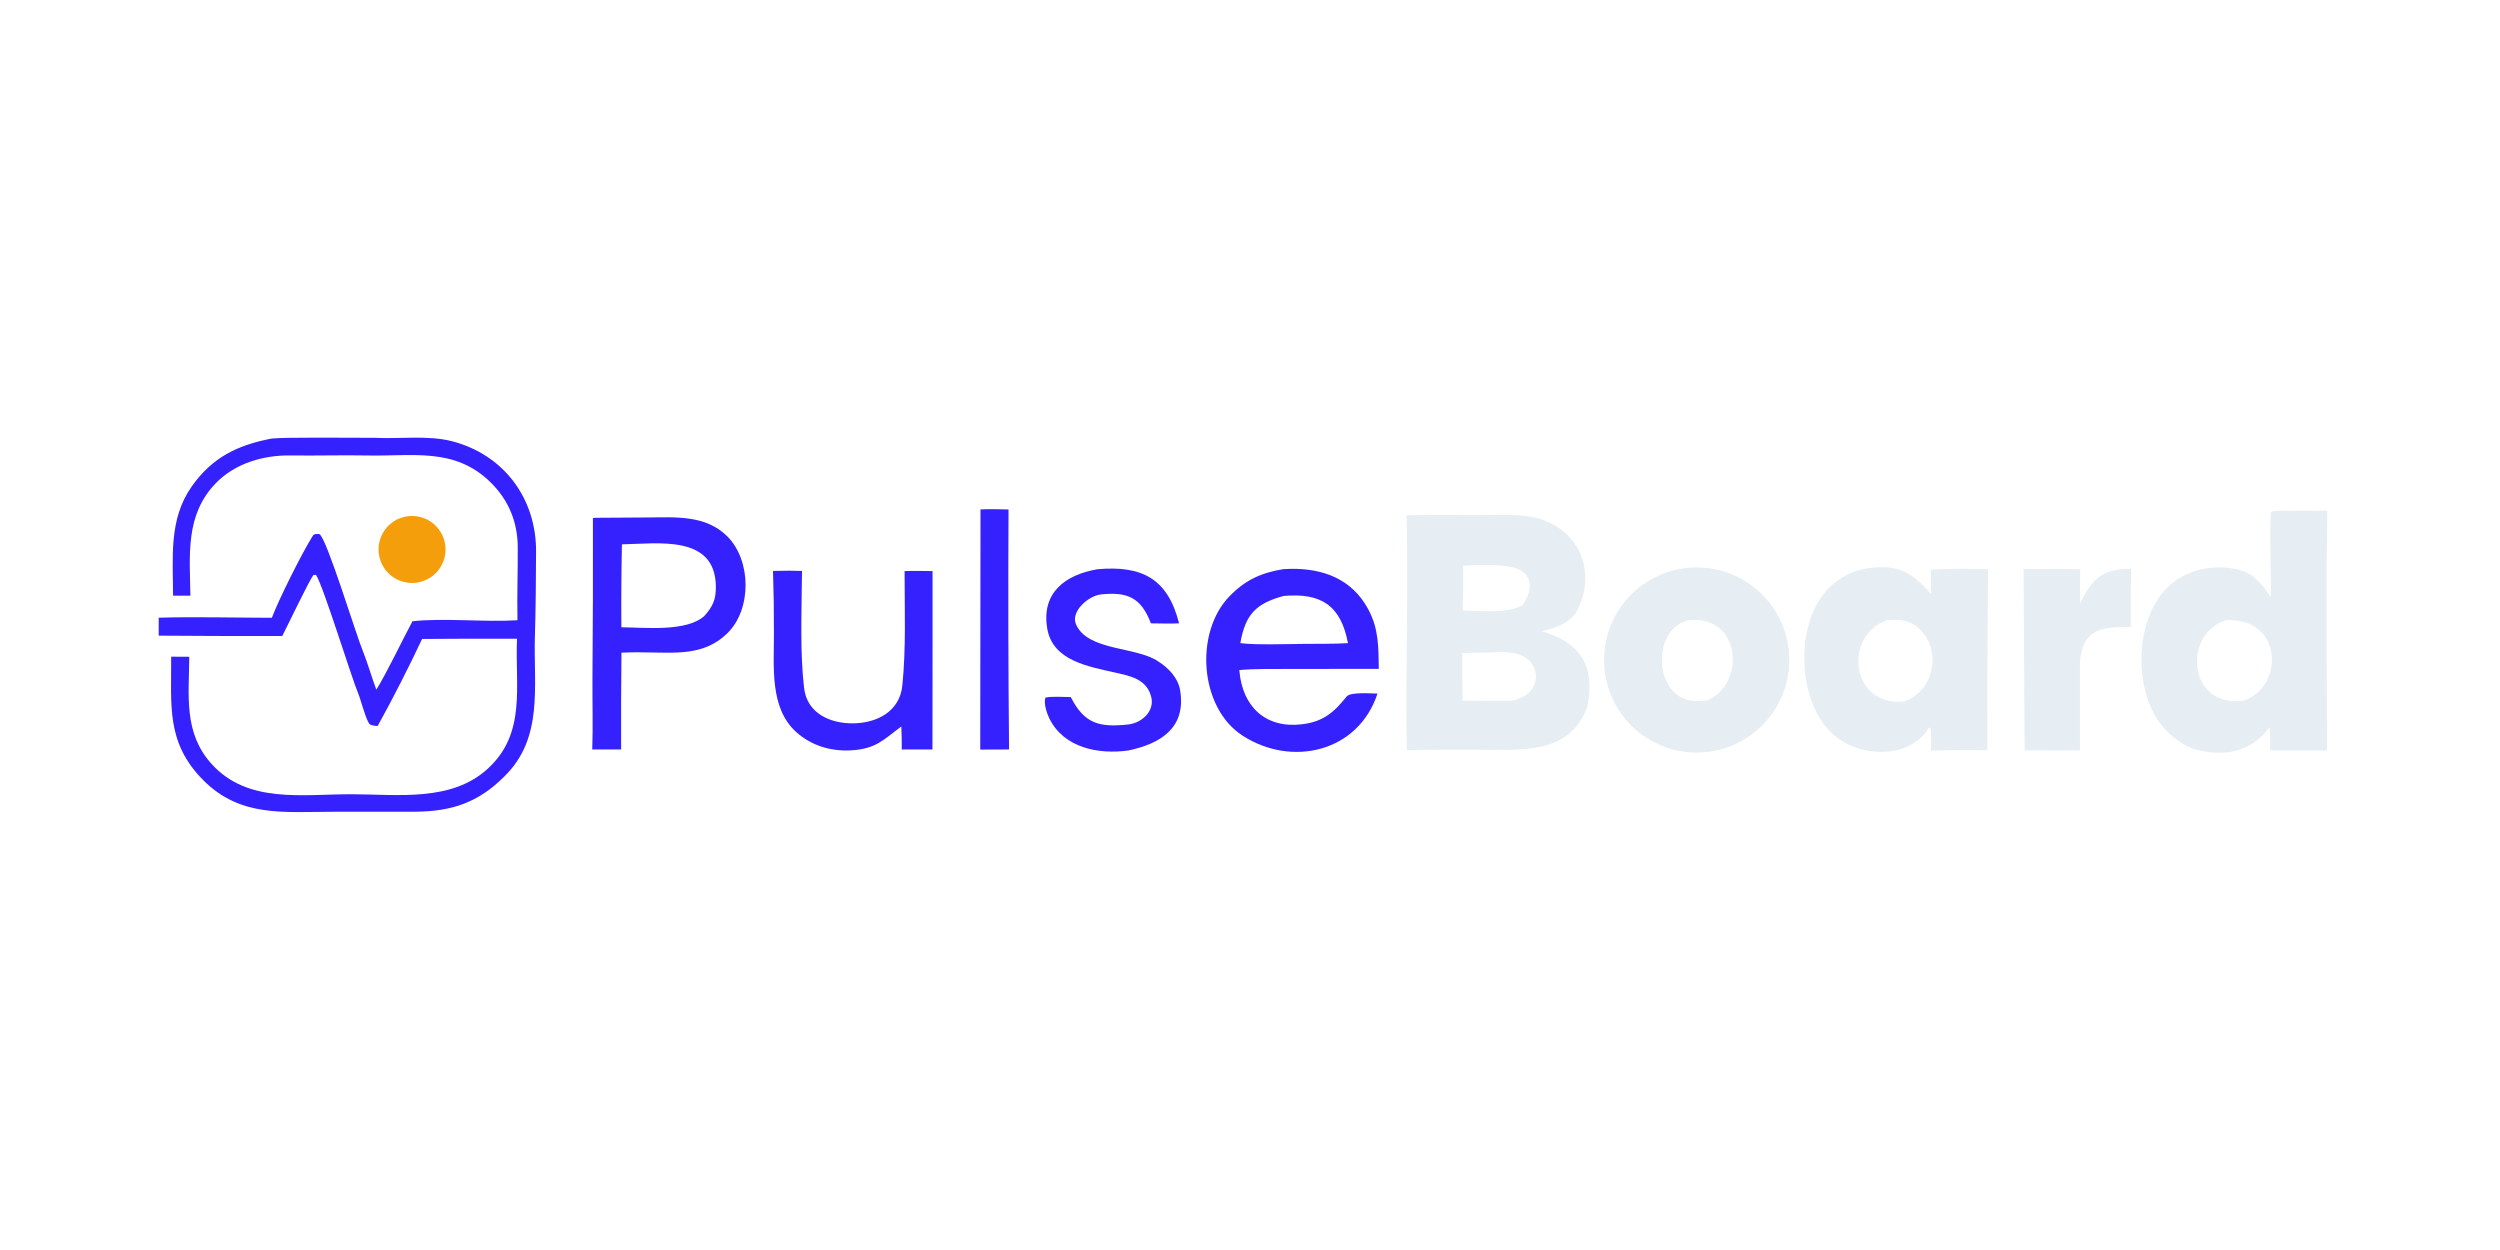
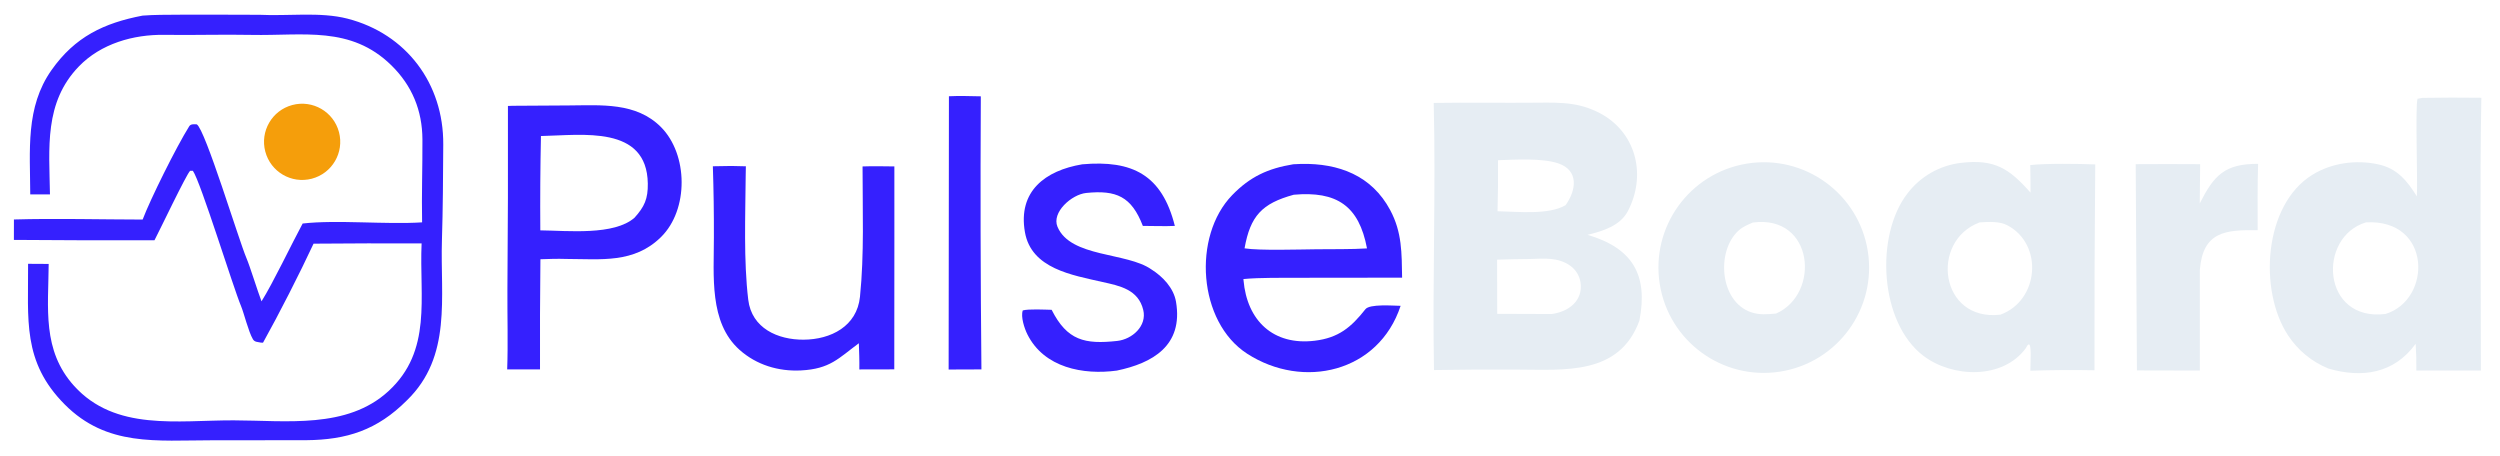
- <svg xmlns="http://www.w3.org/2000/svg" width="1536" height="768" viewBox="0 0 1536 768">
+ <svg xmlns="http://www.w3.org/2000/svg" viewBox="90 261 1350 246">
  <path fill="#E6EDF3" d="M864.205 316.579C882.894 316.281 901.681 316.635 920.378 316.447C926.539 316.385 933.095 316.29 939.175 317.243C945.03 318.135 950.661 320.134 955.767 323.134C973.846 333.919 978.922 356.035 969.067 374.967C964.935 382.905 955.55 385.797 947.252 387.812C971.565 394.938 980.1 409.433 975.28 434.143C964.405 463.853 934.718 460.617 909.326 460.589C894.335 460.494 879.342 460.574 864.353 460.83C863.464 413.302 865.394 364.355 864.205 316.579ZM898.428 401.216L898.496 430.47L927.864 430.572C936.928 429.407 944.974 423.474 943.468 413.439C942.879 409.749 940.799 406.462 937.715 404.351C931.26 399.85 923.725 400.622 916.268 400.858C910.427 400.967 904.233 400.974 898.428 401.216ZM898.667 375.067C909.672 375.274 926.299 377.181 935.423 371.79C941.306 363.546 942.572 353.011 931.514 349.235C922.895 346.292 908.179 347.194 898.928 347.513C899.018 356.699 898.931 365.885 898.667 375.067Z" />
  <path fill="#E6EDF3" d="M1398.14 313.855C1408.73 313.677 1419.33 313.658 1429.92 313.798C1429.08 361.94 1429.72 412.79 1429.68 461.093L1394.82 461.086C1394.89 455.93 1394.77 451.811 1394.46 446.662C1382.69 462.808 1365.48 465.274 1347.39 460.035C1338.43 456.412 1330.8 450.134 1325.52 442.044C1309.6 417.908 1312.36 371.658 1338.65 355.403C1349.06 348.969 1362.14 347.164 1374.07 349.709C1384.56 351.945 1389.79 358.595 1395.11 367.026C1395.6 358.613 1394.18 318.76 1395.46 314.325L1398.14 313.855ZM1378.21 430.533C1403.33 422.794 1403.26 379.173 1367.64 381.071C1341.18 389.003 1343.7 434.858 1378.21 430.533Z" />
  <path fill="#3520FE" d="M166.983 269.429C170.219 269.2 173.461 269.063 176.705 269.017C194.326 268.81 212.551 268.945 230.23 268.991C245.357 269.769 262.972 267.287 277.63 271.069C309.548 279.303 329.559 306.262 329.36 338.971C329.253 356.653 329.182 373.523 328.645 390.729C327.688 421.419 334.215 453.476 309.694 477.221C293.697 493.247 277.33 498.519 255.284 498.708L204.588 498.749C174.489 498.761 147.714 502.284 124.944 479.399C101.884 456.222 105.353 433.476 105.167 403.458L116.286 403.522C116.126 427.377 112.646 450.169 130.009 469.382C152.175 493.91 185.675 487.927 216.139 487.984C244.54 488.037 277.319 492.781 299.709 472.272C323.599 450.389 316.357 421.628 317.664 392.445C298.216 392.364 278.767 392.409 259.319 392.581C251.861 408.614 240.654 430.585 232.039 446.037C231.734 446.041 231.038 446.055 230.76 445.988C229.154 445.604 227.528 445.808 226.563 444.176C224.174 440.133 221.707 429.97 220.196 426.377C215.864 416.074 198.312 359.05 194.152 353.23L192.675 353.237C190.797 354.803 176.157 385.55 173.423 390.739C148.116 390.816 122.808 390.752 97.501 390.546L97.517 379.52C119.502 378.862 144.693 379.53 167.026 379.56C171.224 368.475 185.2 340.357 192.174 329.201C193.031 327.829 194.84 328.088 196.254 328.151C200.766 330.655 218.999 390.83 223.069 400.348C225.002 404.868 229.066 418.099 231.213 423.724C237.306 414.087 247.478 392.729 253.428 381.703C272.086 379.574 298.29 382.336 317.935 381.069C317.63 366.244 318.185 351.183 318.111 336.273C318.033 320.717 312.566 307.275 301.315 296.257C279.379 274.772 253.72 280.415 225.866 279.849C210.18 279.53 194.373 280.06 178.768 279.819C162.034 279.561 144.492 284.547 132.557 296.902C113.728 316.395 116.587 340.99 116.982 365.977L106.337 365.985C106.261 342.266 103.638 318.952 117.839 298.819C130.492 280.881 146.069 273.446 166.983 269.429Z" />
  <path fill="#E6EDF3" d="M1183.87 449.119C1171.39 465.994 1144.35 465.018 1128.72 453.207C1104.85 435.182 1102.43 388.017 1120.12 365.335C1127.11 356.211 1137.5 350.302 1148.91 348.951C1167.08 346.793 1174.99 352.016 1186.48 365.02C1186.44 360.153 1186.49 354.971 1186.34 350.136C1194.7 349.194 1212.56 349.424 1221.43 349.781C1221.1 386.833 1220.96 423.887 1221.02 460.941C1209.48 460.715 1197.94 460.797 1186.4 461.189L1186.58 451.946C1186.48 449.764 1186.52 443.817 1183.87 449.119ZM1170.19 430.922C1191.01 423.404 1193.63 393.098 1174.02 382.682C1169.74 380.403 1163.82 380.786 1158.97 381.096C1132 391.178 1137.46 434.72 1170.19 430.922Z" />
  <path fill="#E6EDF3" d="M1033.27 349.362C1064.35 344.288 1093.64 365.433 1098.6 396.53C1103.56 427.627 1082.31 456.838 1051.2 461.689C1020.24 466.515 991.211 445.395 986.273 414.456C981.336 383.516 1002.35 354.411 1033.27 349.362ZM1049.09 430.314C1073.14 419.701 1069.6 376.826 1036.55 381.164C1033.91 382.296 1031.1 383.458 1028.93 385.416C1016.59 396.499 1018.63 423.765 1035.51 429.588C1040.1 431.171 1044.3 430.731 1049.09 430.314Z" />
  <path fill="#3520FE" d="M364.285 318.224C365.106 318.175 365.929 318.143 366.751 318.127L397.044 317.94C414.557 317.859 433.463 316.107 446.908 329.604C461.643 344.396 461.936 374.185 447.004 388.949C432.423 403.364 414.548 400.87 395.812 400.832C390.902 400.676 386.73 400.807 381.827 400.994C381.609 420.817 381.535 440.641 381.604 460.465L363.876 460.488C364.386 446.868 363.922 431.23 364.003 417.424C364.274 384.358 364.368 351.291 364.285 318.224ZM381.767 385.393C396.783 385.567 421.604 388.255 432.658 378.551C438.035 372.581 439.934 368.327 439.815 360.121C439.354 328.466 404.438 334.003 382.114 334.454C381.756 351.432 381.64 368.413 381.767 385.393Z" />
  <path fill="#3520FE" d="M788.364 349.706C789.839 349.594 791.317 349.527 792.797 349.508C812.883 349.145 830.705 355.727 840.712 374.459C847.165 386.538 846.903 397.662 847.141 410.937L792.181 410.999C782.961 411.055 770.406 410.828 761.445 411.685L761.5 412.338C763.4 434.169 777.577 447.693 799.933 444.996C812.83 443.439 819.607 437.756 827.296 428.015C829.528 425.026 842.233 426.082 846.333 426.145C834.466 462.159 793.659 471.499 763.466 451.997C736.876 434.822 733.837 388.603 755.352 366.394C765.039 356.395 774.715 351.951 788.364 349.706ZM762.058 395.108C770.187 396.388 791.595 395.691 800.934 395.603C809.184 395.505 820.167 395.671 828.182 395.139C823.855 372.049 811.78 364.102 788.62 366.157C771.44 370.872 765.167 377.593 762.058 395.108Z" />
  <path fill="#E6EDF3" d="M1277.87 370.836C1285.51 355.735 1291.24 349.411 1309.38 349.475C1308.98 361.166 1309.16 373.572 1309.14 385.322C1291.66 385.016 1279.55 386.117 1277.92 406.727L1277.91 461.102L1243.94 461.026L1243.28 349.654C1254.88 349.577 1266.48 349.579 1278.08 349.66L1277.87 370.836Z" />
  <path fill="#3520FE" d="M484.902 350.624L492.764 350.801C492.722 352.502 492.692 354.203 492.674 355.904C492.499 377.601 491.529 401.647 494.044 422.795C495.898 438.379 510.177 444.489 523.882 444.427C538.712 444.36 552.755 437.16 554.388 421.26C556.746 398.297 555.759 373.987 555.78 350.879C561.429 350.668 567.287 350.81 572.958 350.869L572.963 389.625L572.91 460.452L554.043 460.496C554.126 455.743 553.936 451.101 553.776 446.353C542.79 454.467 538.259 460.238 522.493 461.035C510.372 461.648 498.461 458.074 489.299 449.862C472.804 435.077 475.543 409.764 475.499 389.189C475.546 376.386 475.361 363.583 474.943 350.786L484.902 350.624Z" />
  <path fill="#3520FE" d="M674.379 349.733C701.523 347.333 717.5 355.439 724.413 382.993C719.204 383.238 712.454 383.014 707.13 382.985C701.025 367.109 692.809 363.535 676.551 365.199C668.669 366.006 657.767 375.679 661.041 383.458C668.066 400.152 698.465 397.134 711.736 406.469C717.809 410.286 723.776 416.432 725.049 423.979C729.056 447.73 712.25 457.133 693.086 461.121C675.016 463.572 653.777 459.641 644.76 441.495C643.206 438.368 641.093 432.049 642.304 428.63C645.467 427.743 654.152 428.212 657.887 428.296C666.242 444.858 675.766 447.027 693.286 445.105C701.4 444.215 709.439 437.031 707.358 428.389C704.696 417.334 694.717 415.356 685.308 413.274C669.093 409.546 646.905 406.144 643.455 386.333C639.605 364.225 654.476 353.08 674.379 349.733Z" />
  <path fill="#3520FE" d="M602.417 312.976C607.959 312.692 614.044 312.916 619.641 313.014C619.38 362.169 619.489 411.326 619.969 460.479L602.264 460.545L602.417 312.976Z" />
  <path fill="#F59E0B" d="M247.842 317.709C258.85 314.769 270.151 321.332 273.053 332.35C275.955 343.367 269.353 354.646 258.326 357.51C247.352 360.36 236.14 353.797 233.252 342.833C230.364 331.869 236.888 320.635 247.842 317.709Z" />
  <path fill="#FFFEFE" fill-opacity="0.031" d="M1183.87 449.119C1186.52 443.817 1186.48 449.764 1186.58 451.946C1185.62 450.998 1184.78 450.105 1183.87 449.119Z" />
</svg>
